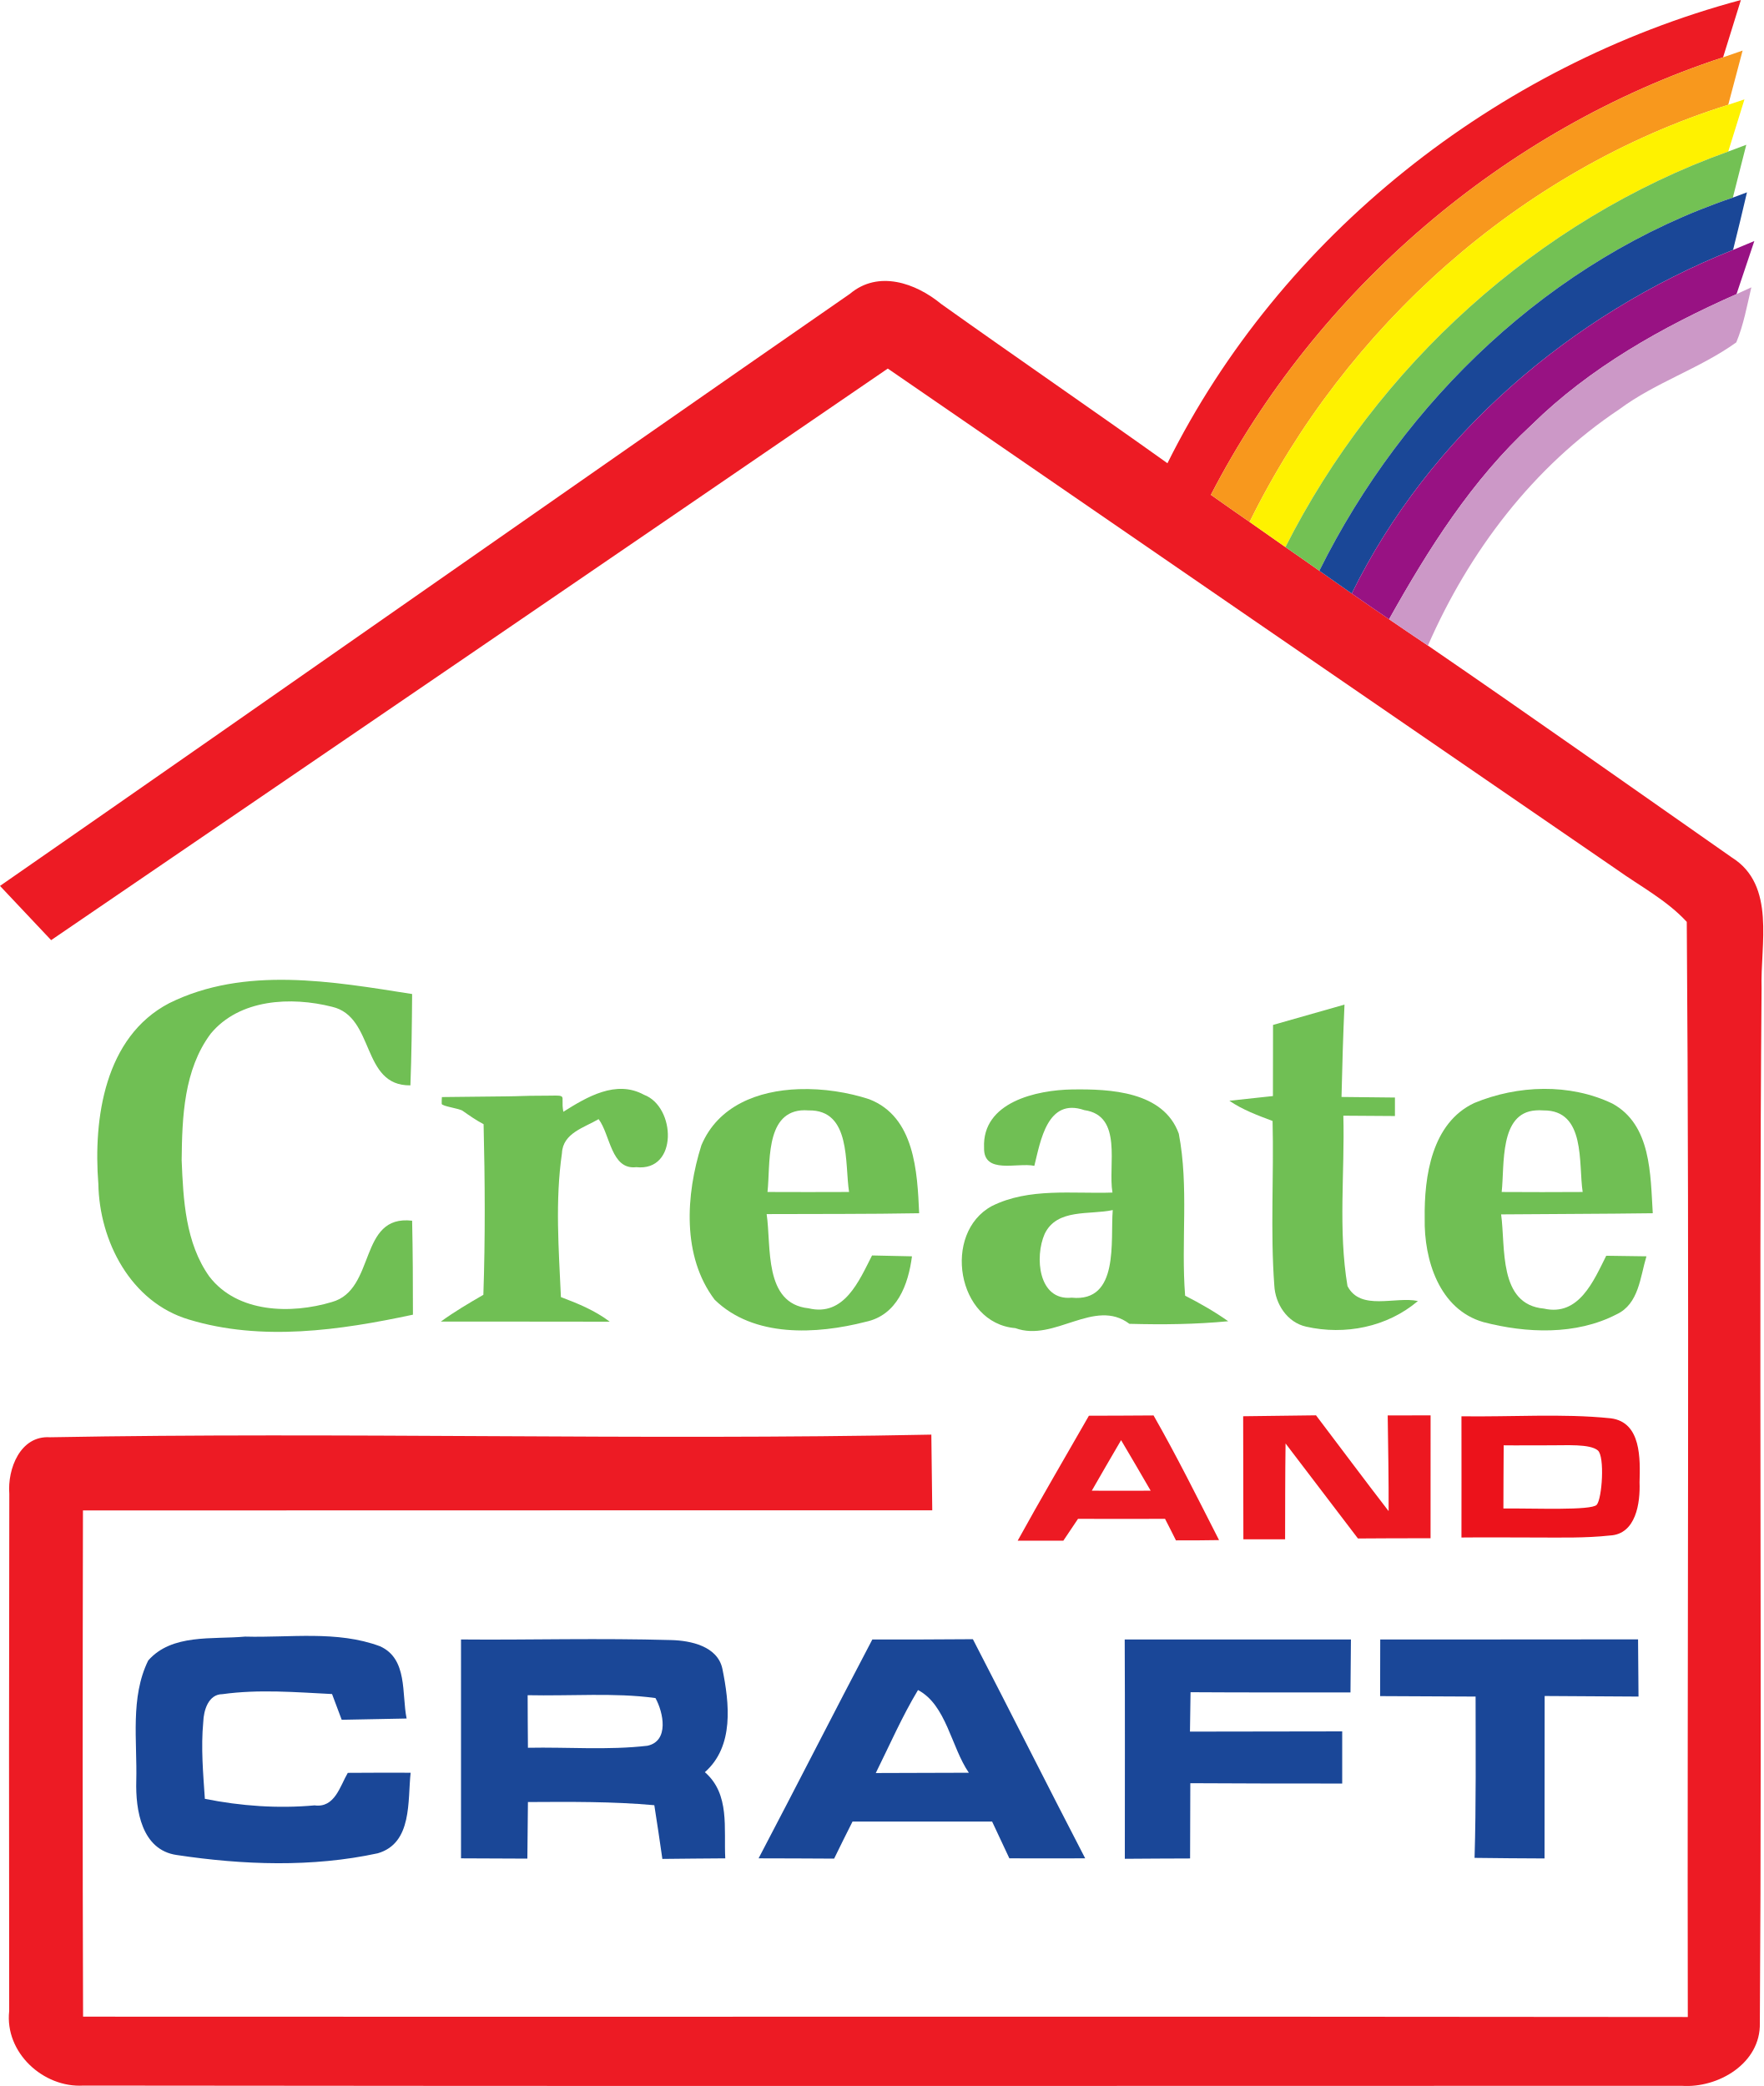
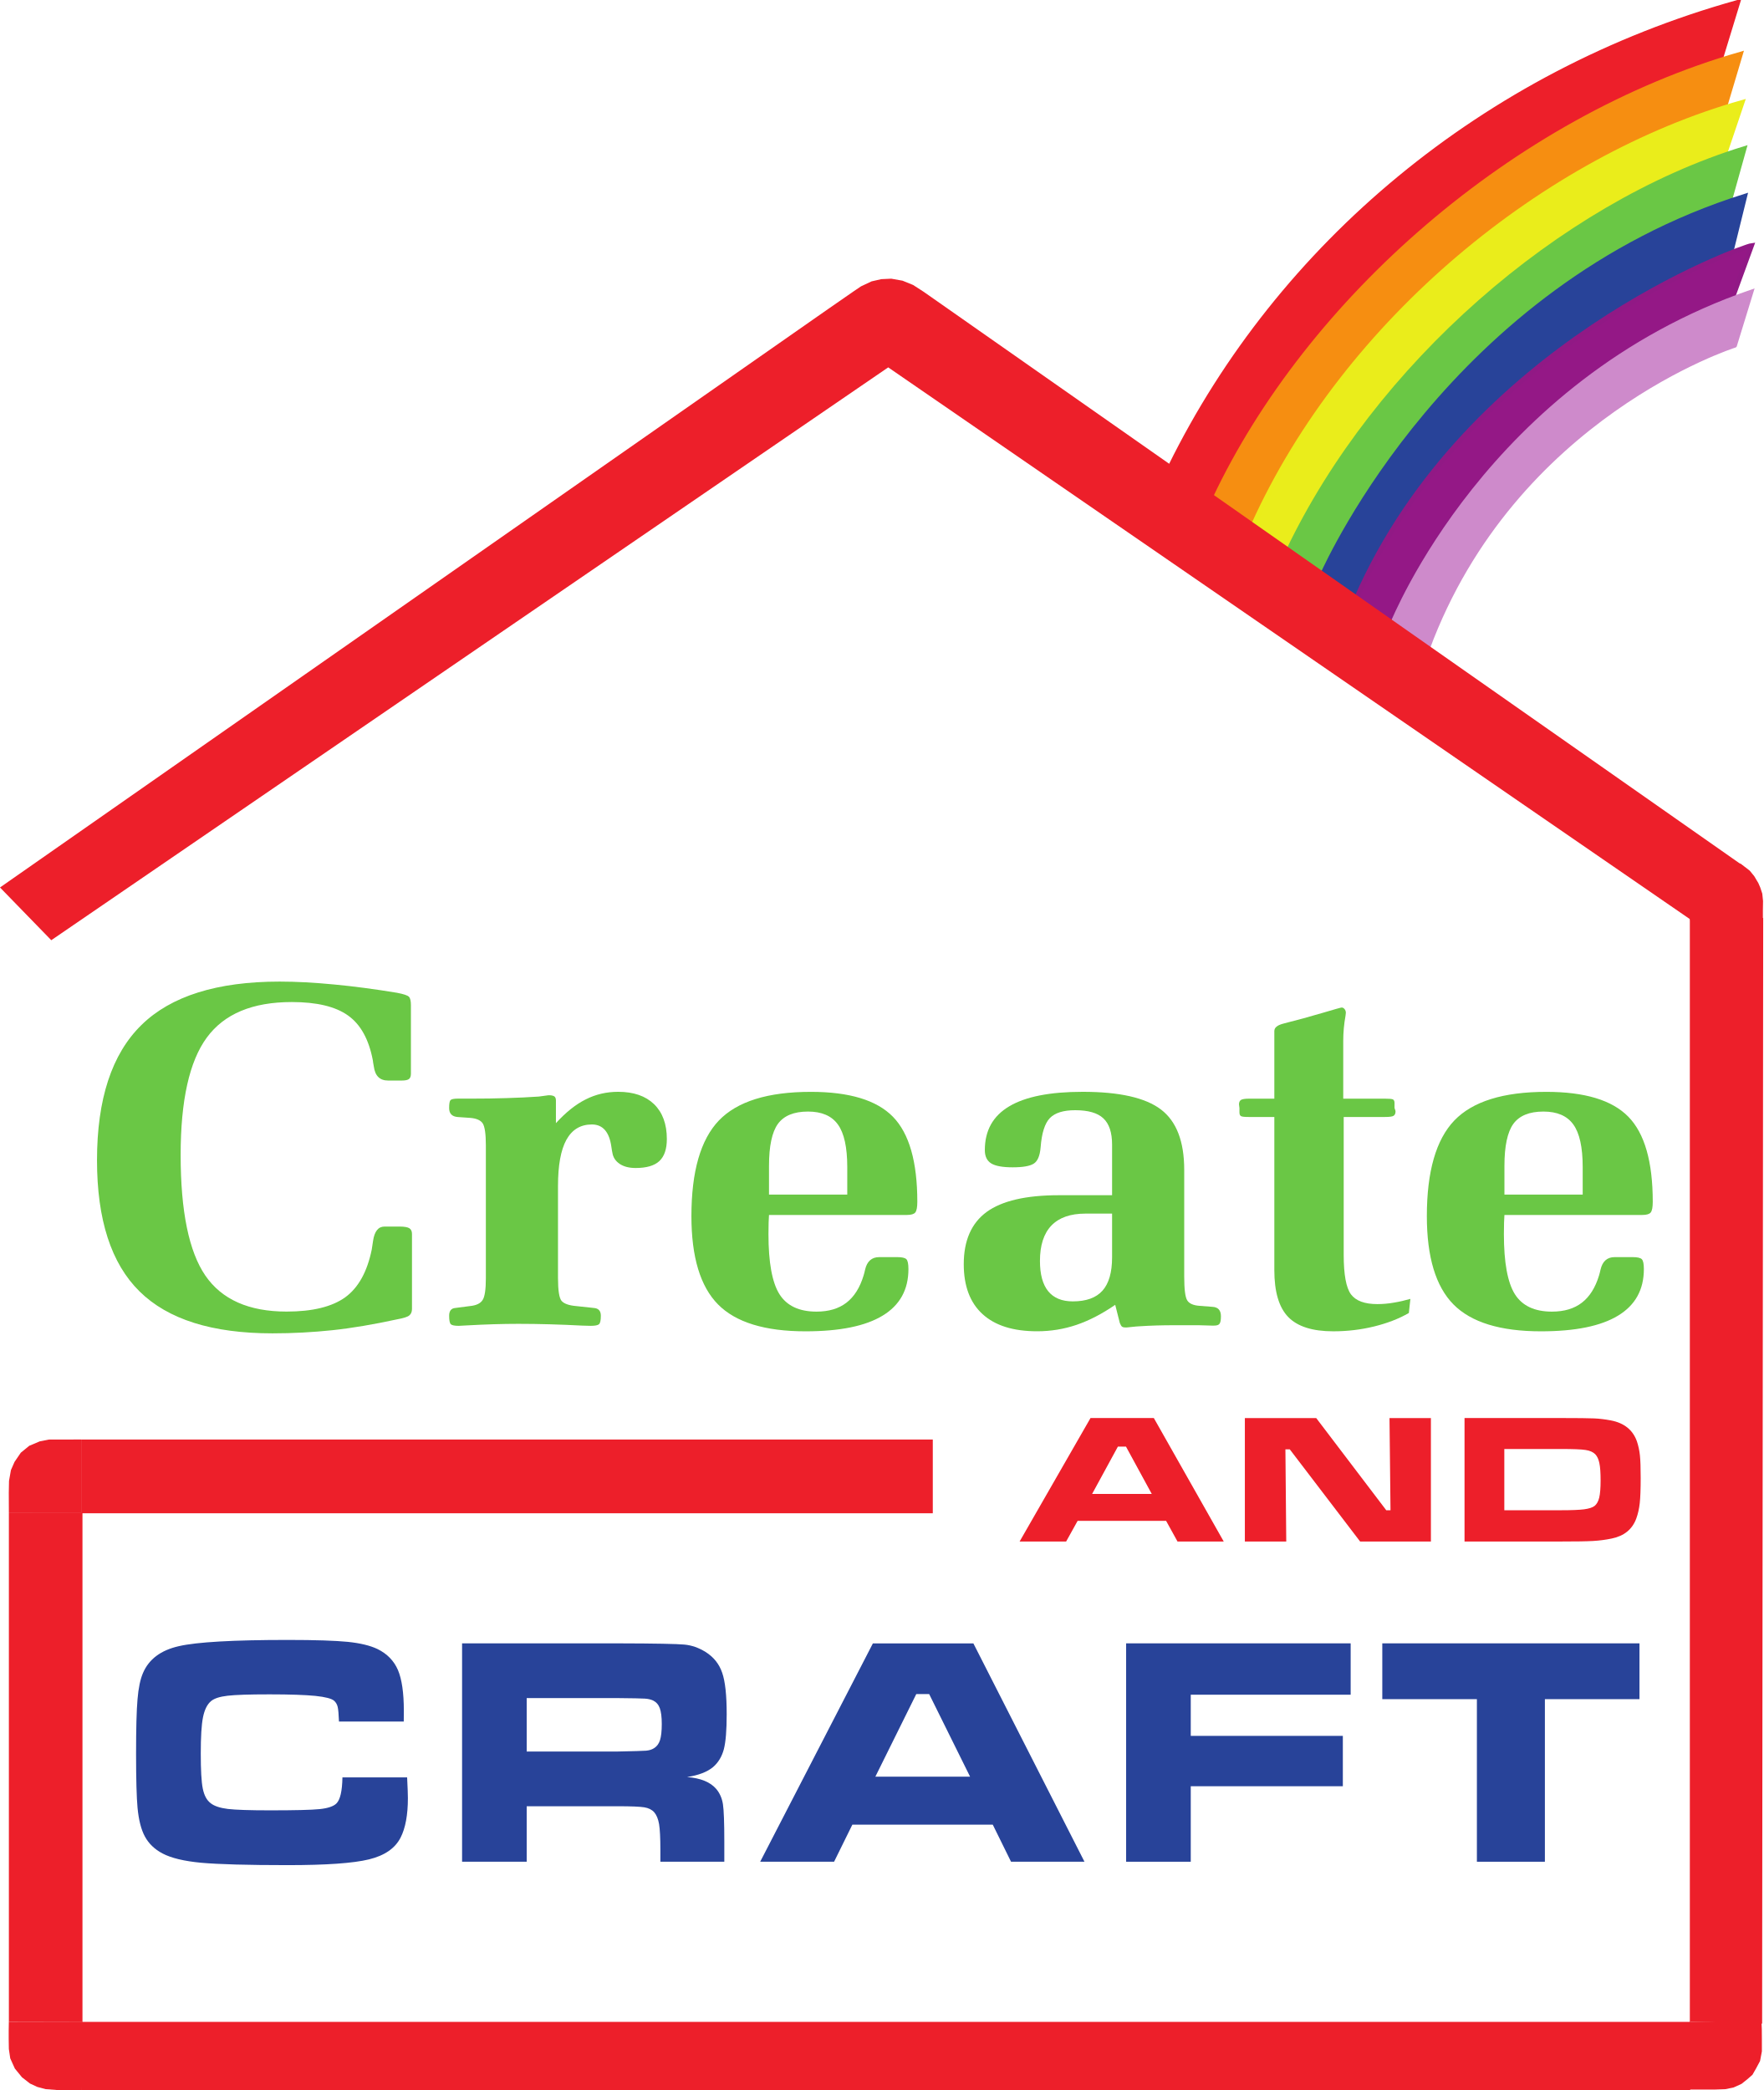
- <svg xmlns="http://www.w3.org/2000/svg" version="1.1" width="191.836" height="226.957" viewBox="0 0 153.469 181.565" id="svg3051">
-   <defs id="defs3113" />
-   <g transform="translate(-332.4656,62.38262)" id="layer1">
-     <path d="m 434.076,-22.063 c 9.85,-19.81 28.62,-34.61 49.91,-40.32 -0.52,1.66 -1.03,3.33 -1.55,4.99 -19.06,6.24 -35.38,20.29 -44.58,38.08 1.12,0.79 2.24,1.58 3.37,2.36 1.04,0.73 2.08,1.46 3.12,2.19 0.99,0.68 1.97,1.37 2.95,2.06 0.71,0.5 2.12,1.49 2.82,1.98 1.08,0.75 2.16,1.5 3.25,2.24 1.12,0.77 2.25,1.53 3.38,2.29 8.87,6.08 17.65,12.29 26.46,18.45 3.85,2.41 2.46,7.6 2.58,11.38 -0.25,30.02 0.05,60.05 -0.15,90.07 0.08,3.5 -3.62,5.68 -6.8,5.46 -46.36,0 -92.73,0.04 -139.1,-0.02 -3.51,0.21 -6.87,-2.88 -6.47,-6.49 -0.02,-15 -0.02,-30.02 0.01,-45.02 -0.17,-2.16 0.95,-5.09 3.54,-4.92 25.57,-0.47 51.14,0.29 76.71,-0.23 0.03,2.2 0.05,4.4 0.08,6.59 -24.64,0.01 -49.28,-0.01 -73.92,0.01 -0.03,14.69 -0.04,29.37 0.01,44.06 46.56,0.03 93.11,-0.03 139.67,0.03 -0.06,-31.77 0.15,-63.56 -0.09,-95.32 -1.74,-1.89 -4.06,-3.1 -6.13,-4.58 -21.15,-14.52 -42.29,-29.04 -63.41,-43.58 -24.26,16.61 -48.53,33.19 -72.82,49.75 -1.48,-1.58 -2.96,-3.15 -4.45,-4.72 24.69,-17.14 49.28,-34.42 73.98,-51.54 2.47,-2.08 5.72,-0.94 7.94,0.89 6.54,4.66 13.16,9.2 19.69,13.86 z" id="path3055" style="fill:#ed1b24" />
-     <path d="m 437.856,-19.313 c 9.2,-17.79 25.52,-31.84 44.58,-38.08 l 1.7,-0.59 c -0.42,1.58 -0.84,3.15 -1.25,4.72 -18.1,5.68 -33.32,19.36 -41.66,36.31 -1.13,-0.78 -2.25,-1.57 -3.37,-2.36 z" id="path3057" style="fill:#f8981d" />
-     <path d="m 441.226,-16.953 c 8.34,-16.95 23.56,-30.63 41.66,-36.31 l 1.41,-0.47 c -0.47,1.51 -0.94,3.03 -1.41,4.54 -16.63,5.95 -30.59,18.71 -38.54,34.43 -1.04,-0.73 -2.08,-1.46 -3.12,-2.19 z" id="path3059" style="fill:#fef200" />
-     <path d="m 444.346,-14.763 c 7.95,-15.72 21.91,-28.48 38.54,-34.43 l 1.57,-0.59 c -0.39,1.54 -0.78,3.07 -1.17,4.6 -15.81,5.34 -28.63,17.66 -35.99,32.48 -0.98,-0.69 -1.96,-1.38 -2.95,-2.06 z" id="path3061" style="fill:#73c154" />
-     <path d="m 447.296,-12.703 c 7.36,-14.82 20.18,-27.14 35.99,-32.48 l 1.23,-0.46 c -0.39,1.67 -0.79,3.34 -1.21,5.01 -14.12,5.64 -26.43,16.17 -33.19,29.91 -0.7,-0.49 -2.11,-1.48 -2.82,-1.98 z" id="path3063" style="fill:#1a4797" />
-     <path d="m 450.116,-10.723 c 6.76,-13.74 19.07,-24.27 33.19,-29.91 0.46,-0.19 1.39,-0.58 1.85,-0.77 -0.52,1.54 -1.04,3.08 -1.55,4.62 -6.48,2.87 -12.76,6.39 -17.84,11.39 -5.19,4.78 -8.98,10.8 -12.4,16.91 -1.09,-0.74 -2.17,-1.49 -3.25,-2.24 z" id="path3065" style="fill:#981283" />
-     <path d="m 483.606,-36.783 1.29,-0.59 c -0.38,1.61 -0.67,3.26 -1.31,4.79 -3.19,2.29 -7.03,3.48 -10.19,5.83 -7.48,4.99 -13.07,12.37 -16.65,20.56 -1.13,-0.76 -2.26,-1.52 -3.38,-2.29 3.42,-6.11 7.21,-12.13 12.4,-16.91 5.08,-5 11.36,-8.52 17.84,-11.39 z" id="path3067" style="fill:#cc98c7" />
-     <path d="m 347.186,24.937 c 6.57,-3.26 14.22,-1.89 21.15,-0.8 -0.02,2.65 -0.05,5.3 -0.15,7.95 -4.31,0.06 -3.06,-5.97 -6.82,-6.84 -3.56,-0.9 -8.05,-0.69 -10.56,2.34 -2.34,3.13 -2.49,7.25 -2.53,11.01 0.14,3.45 0.33,7.21 2.41,10.13 2.45,3.19 7.13,3.28 10.66,2.22 3.88,-1.07 2.28,-7.63 6.99,-7.08 0.06,2.72 0.07,5.45 0.07,8.18 -6.36,1.36 -13.17,2.35 -19.51,0.42 -5.05,-1.51 -7.78,-6.81 -7.87,-11.8 -0.45,-5.7 0.55,-12.8 6.16,-15.73 z" id="path3069" style="fill:#70bf54" />
-     <path d="m 443.266,26.827 c 2.07,-0.59 4.14,-1.18 6.22,-1.77 -0.12,2.68 -0.2,5.36 -0.26,8.04 1.55,0.01 3.1,0.03 4.65,0.05 l 0,1.61 c -1.5,-0.01 -2.99,-0.02 -4.49,-0.03 0.13,4.94 -0.46,9.94 0.36,14.83 1.13,2.2 4.16,0.88 6.13,1.3 -2.67,2.27 -6.35,3 -9.74,2.23 -1.64,-0.37 -2.68,-1.98 -2.76,-3.59 -0.35,-4.76 -0.03,-9.54 -0.15,-14.31 -1.3,-0.49 -2.61,-0.97 -3.76,-1.76 0.94,-0.1 2.84,-0.31 3.79,-0.41 0,-2.07 0,-4.13 0.01,-6.19 z" id="path3071" style="fill:#70bf54" />
-     <path d="m 370.926,33.106 c 0.854,-0.007 1.692,-0.021 2.663,-0.029 0.967,-0.008 2.078,-0.025 3.039,-0.033 0.946,-0.008 1.72,-0.057 2.6,-0.054 2.973,0.008 1.963,-0.278 2.268,1.397 2.05,-1.29 4.59,-2.81 7.02,-1.48 2.77,1.03 2.99,6.7 -0.67,6.3 -2.2,0.26 -2.26,-2.84 -3.28,-4.18 -1.25,0.74 -3.11,1.21 -3.19,2.96 -0.6,4.15 -0.28,8.36 -0.09,12.53 1.49,0.56 2.97,1.17 4.25,2.14 -4.912,0.002 -9.8,-0.018 -14.7,-0.01 1.18,-0.86 2.44,-1.6 3.7,-2.33 0.17,-4.95 0.14,-9.9 0.02,-14.85 -0.315,-0.165 -0.623,-0.351 -0.926,-0.549 -0.303,-0.198 -0.602,-0.407 -0.9,-0.617 -0.074,-0.052 -0.225,-0.103 -0.409,-0.154 -0.184,-0.05 -0.402,-0.099 -0.61,-0.149 -0.209,-0.049 -0.408,-0.099 -0.555,-0.149 -0.148,-0.05 -0.243,-0.101 -0.245,-0.154 -0.006,-0.247 -0.001,-0.303 0.016,-0.59 z" id="path3073" style="fill:#70bf54" />
-     <path d="m 86.906,118.5 c -4.456,0.153 -8.781,1.812 -10.594,6.094 -1.7,5.375 -2.138,12.088 1.438,16.812 4.25,4.15 11.088,3.781 16.438,2.406 3.425,-0.725 4.631,-4.05 5.031,-7.125 -1.438,-0.037 -2.906,-0.069 -4.344,-0.094 -1.4,2.737 -3.019,6.688 -6.906,5.75 -4.912,-0.512 -4.037,-6.737 -4.562,-10.25 C 88.931,132.069 94.475,132.1 100,132 99.8,127.5 99.525,121.506 94.562,119.594 92.289,118.848 89.58,118.408 86.906,118.5 z m 0.219,2.312 c 0.261,-0.026 0.541,-0.021 0.844,0 4.65,-0.087 3.919,5.775 4.406,8.875 -2.95,0.013 -5.925,0.013 -8.875,0 0.328,-2.977 -0.29,-8.48 3.625,-8.875 z" transform="matrix(0.8,0,0,0.8,332.4656,-62.38262)" id="path3075" style="fill:#70bf54" />
-     <path d="m 116.656,118.531 c -3.875,0.062 -9.819,1.369 -9.594,6.344 -0.075,2.95 3.656,1.569 5.469,1.969 0.675,-2.712 1.413,-7.45 5.438,-6.062 4.237,0.6 2.55,6.006 3.062,8.969 -4.362,0.15 -9.075,-0.556 -13.125,1.469 -5.4,2.925 -3.812,12.756 2.562,13.281 4.237,1.562 8.606,-3.344 12.406,-0.469 3.764,0.1 7.175,0.056 10.75,-0.281 -1.488,-1.05 -3.075,-1.956 -4.688,-2.781 -0.463,-5.862 0.425,-11.825 -0.688,-17.625 -1.663,-4.612 -7.469,-4.875 -11.594,-4.812 z m 4.406,13.125 c -0.275,3.325 0.756,10.056 -4.469,9.531 -3.65,0.362 -4.037,-4.463 -2.938,-6.938 1.337,-2.8 4.894,-2.044 7.406,-2.594 z" transform="matrix(0.8,0,0,0.8,332.4656,-62.38262)" id="path3077" style="fill:#70bf54" />
-     <path d="m 167.938,118.469 c -2.587,0.016 -5.188,0.562 -7.531,1.531 -4.65,2.175 -5.469,8 -5.406,12.562 -0.087,4.487 1.575,9.894 6.375,11.281 4.688,1.225 10.088,1.444 14.5,-0.844 2.438,-1.137 2.562,-4.062 3.25,-6.312 -1.462,-0.025 -2.913,-0.05 -4.375,-0.062 -1.363,2.712 -2.969,6.625 -6.781,5.75 -4.987,-0.45 -4.156,-6.688 -4.656,-10.25 5.5,-0.05 10.988,-0.05 16.5,-0.125 -0.263,-4.188 -0.144,-9.625 -4.406,-11.938 -2.319,-1.106 -4.881,-1.609 -7.469,-1.594 z m -0.875,2.344 c 0.264,-0.018 0.537,-0.031 0.844,0 4.65,-0.05 3.806,5.787 4.281,8.875 -2.938,0.025 -5.875,0.013 -8.812,0 0.328,-2.977 -0.274,-8.597 3.688,-8.875 z" transform="matrix(0.8,0,0,0.8,332.4656,-62.38262)" id="path3079" style="fill:#70bf54" />
-     <path d="m 125.5,154 c -2.35,0.025 -4.681,0.019 -7.031,0.031 -2.587,4.525 -5.237,9.031 -7.75,13.594 l 4.969,0 c 0.388,-0.587 1.194,-1.787 1.594,-2.375 3.163,0 6.306,0.013 9.469,0 0.275,0.512 0.925,1.831 1.188,2.344 1.74,0.013 2.96,-0.011 4.688,-0.031 -2.375,-4.65 -4.537,-9.025 -7.125,-13.562 z m -3.531,2.688 c 1.075,1.812 2.156,3.663 3.219,5.5 -2.138,0.013 -4.281,0 -6.406,0 1.05,-1.837 2.125,-3.675 3.188,-5.5 z" transform="matrix(0.8,0,0,0.8,332.4656,-62.38262)" id="path3087" style="fill:#ed1a23" />
-     <path d="m 167.125,154.031 c -2.709,0.023 -5.425,0.1 -8.125,0.062 0,4.4 0.013,8.787 0,13.188 2.65,-0.03 5.399,2.2e-4 8.062,0 2.697,-2.2e-4 5.412,0.075 8.094,-0.219 2.837,-0.138 3.306,-3.556 3.219,-5.781 0.075,-2.55 0.2,-6.544 -3.125,-6.969 -2.7,-0.281 -5.416,-0.305 -8.125,-0.281 z m -3.531,3.219 c 1.712,0.025 3.413,-0.015 5.125,0 1.647,0.014 4.268,-0.181 5.125,0.562 0.76,0.659 0.459,5.228 -0.125,5.906 -0.562,0.653 -6.831,0.369 -10.156,0.406 0,-2.288 0.019,-4.588 0.031,-6.875 z" transform="matrix(0.8,0,0,0.8,332.4656,-62.38262)" id="path3089" style="fill:#ec121b" />
-     <path d="m 440.666,60.887 c 2.11,-0.03 4.23,-0.05 6.34,-0.08 2.11,2.78 4.19,5.58 6.32,8.34 0.01,-2.78 -0.04,-5.55 -0.08,-8.33 0.94,6.2e-4 2.834,-0.004 3.733,-0.007 0,3.55 -0.003,7.147 -0.003,10.697 -2.11,0 -4.22,0 -6.32,0.02 -2.11,-2.75 -4.19,-5.52 -6.3,-8.27 -0.04,2.78 -0.03,5.56 -0.04,8.34 -1.263,0.012 -2.457,-0.004 -3.631,-8e-4 -0.01,-3.52 -0.019,-7.199 -0.019,-10.709 z" id="path3091" style="fill:#ed1820" />
-     <path d="m 345.366,82.147 c 2.06,-2.35 5.61,-1.82 8.43,-2.08 3.9,0.11 8.01,-0.55 11.74,0.84 2.44,1.09 1.88,4.14 2.32,6.29 -1.88,0.04 -3.76,0.07 -5.65,0.11 -0.21,-0.56 -0.63,-1.68 -0.84,-2.24 -3.18,-0.16 -6.38,-0.43 -9.54,0.01 -1.23,0 -1.64,1.43 -1.67,2.43 -0.21,2.22 -0.01,4.46 0.14,6.68 3.14,0.63 6.36,0.86 9.55,0.57 1.76,0.24 2.21,-1.67 2.89,-2.83 1.82,-0.01 3.65,-0.02 5.47,-0.01 -0.27,2.44 0.17,6.13 -2.86,7.01 -5.72,1.24 -11.73,1.02 -17.5,0.15 -3.06,-0.44 -3.59,-3.92 -3.52,-6.45 0.09,-3.47 -0.54,-7.27 1.04,-10.48 z" id="path3097" style="fill:#1a4798" />
-     <path d="m 61.562,178.344 c -3.805,0.02 -7.606,0.069 -11.406,0.031 -0.013,7.938 0.013,15.875 0,23.812 2.413,0.013 4.806,0.019 7.219,0.031 0.025,-2.062 0.037,-4.106 0.062,-6.156 4.588,-0.025 9.175,-0.069 13.75,0.344 0.3,1.938 0.6,3.881 0.875,5.844 2.275,-0.037 4.556,-0.037 6.844,-0.062 -0.175,-3.237 0.544,-6.975 -2.219,-9.375 3.2,-2.825 2.669,-7.475 1.906,-11.25 -0.525,-2.462 -3.456,-3.075 -5.594,-3.125 -3.806,-0.106 -7.633,-0.114 -11.438,-0.094 z m 2.812,6.062 c 2.322,-0.011 4.631,0.025 6.938,0.344 0.863,1.562 1.512,4.675 -0.875,5.188 -4.312,0.5 -8.675,0.131 -13,0.219 -0.013,-1.9 -0.031,-3.819 -0.031,-5.719 2.319,0.05 4.647,-0.02 6.969,-0.031 z" transform="matrix(0.8,0,0,0.8,332.4656,-62.38262)" id="path3099" style="fill:#1a4797" />
-     <path d="m 105.844,178.344 c -3.65,0.025 -7.287,0.044 -10.938,0.031 -4.162,7.912 -8.213,15.887 -12.375,23.812 2.737,0.013 5.481,0.006 8.219,0.031 0.662,-1.363 1.325,-2.694 2,-4.031 l 15.188,0 c 0.625,1.337 1.25,2.663 1.875,4 2.75,0 5.5,0.013 8.25,0 -4.112,-7.925 -8.119,-15.919 -12.219,-23.844 z M 99.875,183.875 c 3.087,1.625 3.606,6.2 5.531,9 -3.375,0.025 -6.75,0.006 -10.125,0.031 1.5,-3.025 2.856,-6.144 4.594,-9.031 z" transform="matrix(0.8,0,0,0.8,332.4656,-62.38262)" id="path3101" style="fill:#1a4797" />
-     <path d="m 430.356,80.317 c 6.56,0 13.13,0 19.69,0 -0.01,1.54 -0.03,3.07 -0.04,4.61 -4.64,0 -9.28,0.01 -13.92,-0.02 -0.02,1.14 -0.03,2.29 -0.05,3.43 4.42,-0.01 8.84,-0.01 13.25,-0.02 0,1.51 0,3.02 0,4.54 -4.4,0 -8.81,0 -13.22,-0.03 -0.01,2.18 -0.01,4.37 -0.02,6.55 -1.89,0.01 -3.78,0.01 -5.68,0.03 0,-6.37 0.02,-12.73 -0.01,-19.09 z" id="path3103" style="fill:#1a4798" />
-     <path d="m 452.586,85.247 c 0,-1.65 0,-3.29 0.01,-4.93 7.48,-0.01 14.96,0.01 22.44,-0.01 0.01,1.66 0.03,3.32 0.04,4.98 -2.72,-0.02 -5.44,-0.03 -8.17,-0.05 0,4.71 0,9.43 -0.01,14.14 -2.03,-0.01 -4.06,-0.02 -6.09,-0.05 0.14,-4.68 0.09,-9.36 0.09,-14.04 -2.77,-0.02 -5.54,-0.02 -8.31,-0.04 z" id="path3105" style="fill:#1a4798" />
+ <svg xmlns="http://www.w3.org/2000/svg" height="711.22" width="600" version="1.1">
+   <defs />
+   <g transform="translate(48.66077,534.4186)">
+     <path fill-rule="nonzero" fill="#6ac745" d="m91.533-114.49,0,25.511c0,0.965-0.313,1.722-0.939,2.217-0.6,0.496-1.982,0.913-4.095,1.304-8.06,1.748-15.416,3-22.068,3.704-6.652,0.704-13.46,1.069-20.398,1.069-20.477,0-35.554-4.747-45.205-14.269-9.652-9.495-14.477-24.39-14.477-44.631,0-20.816,5.034-36.154,15.103-46.014,10.043-9.86,25.746-14.79,47.057-14.79,5.634,0,11.843,0.339,18.573,0.991,6.73,0.626,13.851,1.591,21.338,2.817,2.296,0.443,3.652,0.887,4.095,1.383,0.443,0.47,0.652,1.435,0.652,2.817v23.32c0,0.861-0.209,1.461-0.652,1.826-0.443,0.339-1.252,0.522-2.426,0.522h-4.695c-2.817,0-4.434-1.591-4.852-4.8-0.183-0.939-0.287-1.643-0.339-2.113-1.356-7.121-4.174-12.208-8.451-15.234-4.278-3.052-10.643-4.565-19.12-4.565-13.382,0-23.007,4.017-28.928,12.103-5.921,8.06-8.895,21.364-8.895,39.936,0,19.172,2.817,32.867,8.399,41.032,5.608,8.165,14.816,12.26,27.65,12.26,8.843,0,15.495-1.643,19.981-4.878,4.46-3.261,7.46-8.686,8.999-16.225,0.104-0.704,0.261-1.669,0.443-2.921,0.47-3.261,1.774-4.904,3.887-4.904h5.217c1.591,0,2.661,0.209,3.261,0.574,0.6,0.391,0.887,1.043,0.887,1.956" />
+     <path fill-rule="nonzero" fill="#6ac745" d="m116.67-99.495,0-45.231c0-3.834-0.365-6.313-1.069-7.408-0.704-1.069-2.165-1.722-4.33-1.878l-4.174-0.287c-1.956-0.157-2.921-1.174-2.921-3.052,0-1.487,0.157-2.374,0.47-2.713,0.339-0.313,1.148-0.496,2.452-0.496h4.513c4.304,0,8.347-0.052,12.156-0.183,3.834-0.104,7.46-0.287,10.93-0.522l3.261-0.443h0.522c0.756,0.052,1.304,0.209,1.591,0.47,0.287,0.261,0.443,0.704,0.443,1.33v7.695c3.365-3.678,6.73-6.391,10.147-8.086,3.391-1.722,7.069-2.582,11.034-2.582,5.243,0,9.312,1.409,12.208,4.2,2.895,2.817,4.356,6.782,4.356,11.869,0,3.443-0.861,5.921-2.556,7.513-1.696,1.565-4.382,2.348-8.06,2.348-2.243,0-4.043-0.47-5.452-1.409-1.409-0.965-2.217-2.217-2.452-3.73-0.13-0.548-0.235-1.252-0.365-2.139-0.704-5.008-2.921-7.539-6.626-7.539-3.861,0-6.756,1.748-8.686,5.243-1.904,3.495-2.843,8.712-2.843,15.703v31.328c0,4.226,0.417,6.834,1.226,7.773,0.835,0.939,2.478,1.539,4.904,1.748l4.617,0.496c0.365,0.052,0.835,0.104,1.435,0.157,1.591,0.104,2.4,0.991,2.4,2.635,0,1.565-0.209,2.53-0.626,2.895-0.417,0.365-1.356,0.548-2.817,0.548-0.417,0-1.383-0.026-2.921-0.078-7.434-0.391-14.686-0.6-21.755-0.6-5.426,0-11.164,0.183-17.242,0.522-1.591,0.104-2.582,0.157-3,0.157-1.409,0-2.322-0.183-2.687-0.548-0.391-0.365-0.574-1.33-0.574-2.895,0-1.643,0.704-2.53,2.113-2.635,0.417-0.052,0.809-0.104,1.174-0.157l3.808-0.496c2.113-0.209,3.548-0.887,4.278-2.035,0.756-1.122,1.122-3.626,1.122-7.486" />
+     <path fill-rule="nonzero" fill="#6ac745" d="m213.02-127.91,26.633,0,0-9.364c0-6.73-1.069-11.556-3.182-14.477-2.113-2.948-5.504-4.408-10.173-4.408-4.826,0-8.217,1.409-10.251,4.2-2.009,2.791-3.026,7.565-3.026,14.295v9.756zm0,6.939c-0.052,0.809-0.104,1.696-0.13,2.608-0.026,0.913-0.052,2.217-0.052,3.913,0,9.652,1.252,16.46,3.73,20.425,2.504,3.965,6.704,5.947,12.625,5.947,4.174,0,7.565-1.017,10.199-3.052,2.635-2.035,4.565-5.113,5.817-9.234,0.157-0.522,0.339-1.2,0.522-2.035,0.652-2.791,2.243-4.226,4.8-4.226h6.13c1.591,0,2.635,0.235,3.104,0.704,0.47,0.47,0.704,1.591,0.704,3.365,0,7.017-2.921,12.286-8.765,15.834-5.869,3.574-14.608,5.347-26.268,5.347-13.799,0-23.737-3.052-29.763-9.156-6.026-6.104-9.052-16.121-9.052-30.05,0-15.181,3.13-26.033,9.338-32.528,6.234-6.495,16.668-9.756,31.302-9.756,13.095,0,22.407,2.817,27.937,8.478s8.295,15.312,8.295,28.954c0,1.852-0.235,3.052-0.704,3.626-0.443,0.548-1.409,0.835-2.843,0.835h-46.927" />
+     <path fill-rule="nonzero" fill="#6ac745" d="m329.77-121.43-9.104,0c-5.087,0-8.921,1.356-11.53,4.043-2.608,2.713-3.913,6.73-3.913,12.051,0,4.591,0.939,8.034,2.817,10.33,1.878,2.296,4.669,3.443,8.347,3.443,4.591,0,7.956-1.226,10.121-3.652s3.261-6.208,3.261-11.321v-14.895zm1.069,31.041c-4.487,3.078-8.869,5.347-13.147,6.808-4.304,1.461-8.765,2.191-13.408,2.191-8.139,0-14.321-1.93-18.599-5.843-4.252-3.887-6.391-9.547-6.391-16.981,0-8.06,2.608-13.982,7.799-17.79,5.217-3.782,13.382-5.686,24.546-5.686h18.129v-17.242c0-4.095-0.991-7.069-2.974-8.921-1.956-1.852-5.165-2.765-9.573-2.765-4.017,0-6.886,0.887-8.634,2.687-1.722,1.8-2.765,5.113-3.13,9.886-0.235,2.895-1.017,4.774-2.348,5.608-1.304,0.835-3.704,1.252-7.173,1.252-3.417,0-5.869-0.443-7.304-1.33-1.435-0.887-2.165-2.4-2.165-4.513,0-6.678,2.765-11.634,8.321-14.921,5.53-3.287,13.851-4.93,24.989-4.93,12.469,0,21.364,2.009,26.633,6.026,5.269,4.017,7.904,10.851,7.904,20.503v36.284c0,4.356,0.339,7.069,1.017,8.139,0.652,1.096,2.061,1.722,4.174,1.878l4.408,0.339c1.93,0.104,2.895,1.174,2.895,3.208,0,1.304-0.157,2.165-0.496,2.582-0.313,0.417-0.939,0.6-1.878,0.6h-0.704l-4.487-0.13h-8.191c-4.121,0-8.139,0.104-12.025,0.365-0.652,0.052-1.017,0.078-1.148,0.078l-3.078,0.313h-0.522c-0.548,0-0.913-0.104-1.148-0.287-0.235-0.183-0.47-0.6-0.73-1.226l-1.565-6.182" />
+     <path fill-rule="nonzero" fill="#6ac745" d="m384.98-102.22,0-52.092-8.608,0c-1.461,0-2.374-0.078-2.713-0.287-0.365-0.183-0.548-0.6-0.548-1.278v-1.461c0-0.157-0.026-0.365-0.078-0.626-0.052-0.235-0.078-0.443-0.078-0.626,0-0.704,0.209-1.2,0.652-1.513,0.443-0.287,1.356-0.443,2.765-0.443h8.608v-23.007c0-0.6,0.261-1.096,0.756-1.513,0.496-0.417,1.356-0.783,2.582-1.096,4.356-1.096,8.66-2.269,12.886-3.522s6.443-1.878,6.678-1.878c0.365,0,0.678,0.157,0.991,0.522,0.287,0.339,0.443,0.783,0.443,1.278,0,0.157-0.052,0.47-0.104,0.965-0.522,2.843-0.783,5.713-0.783,8.608v19.642h14.164c1.409,0,2.322,0.078,2.713,0.235,0.365,0.183,0.574,0.574,0.574,1.226v1.565c0,0.183,0.052,0.391,0.183,0.678,0.104,0.261,0.157,0.496,0.157,0.652,0,0.652-0.209,1.148-0.6,1.435-0.417,0.313-1.435,0.443-3.026,0.443h-14.008v46.901c0,6.756,0.835,11.243,2.478,13.46,1.669,2.217,4.643,3.313,8.973,3.313,1.826,0,3.704-0.157,5.608-0.496,1.93-0.313,3.808-0.756,5.634-1.278l-0.522,4.8c-3.417,1.982-7.382,3.495-11.843,4.591-4.487,1.096-9.104,1.643-13.877,1.643-7.069,0-12.182-1.617-15.338-4.878-3.156-3.261-4.721-8.582-4.721-15.964" />
+     <path fill-rule="nonzero" fill="#6ac745" d="m463.28-127.91,26.633,0,0-9.364c0-6.73-1.069-11.556-3.182-14.477-2.113-2.948-5.504-4.408-10.173-4.408-4.826,0-8.217,1.409-10.251,4.2-2.009,2.791-3.026,7.565-3.026,14.295v9.756zm0,6.939c-0.052,0.809-0.104,1.696-0.13,2.608-0.026,0.913-0.052,2.217-0.052,3.913,0,9.652,1.252,16.46,3.73,20.425,2.504,3.965,6.704,5.947,12.625,5.947,4.174,0,7.565-1.017,10.199-3.052,2.635-2.035,4.565-5.113,5.817-9.234,0.157-0.522,0.339-1.2,0.522-2.035,0.652-2.791,2.243-4.226,4.8-4.226h6.13c1.591,0,2.635,0.235,3.104,0.704,0.47,0.47,0.704,1.591,0.704,3.365,0,7.017-2.921,12.286-8.765,15.834-5.869,3.574-14.608,5.347-26.268,5.347-13.799,0-23.737-3.052-29.763-9.156-6.026-6.104-9.052-16.121-9.052-30.05,0-15.181,3.13-26.033,9.338-32.528,6.234-6.495,16.668-9.756,31.302-9.756,13.095,0,22.407,2.817,27.937,8.478s8.295,15.312,8.295,28.954c0,1.852-0.235,3.052-0.704,3.626-0.443,0.548-1.409,0.835-2.843,0.835h-46.927" />
+     <path fill-rule="nonzero" fill="#284399" d="m67.864,70.415,22.016,0c0.183,3.626,0.261,5.973,0.261,7.043,0,5.739-0.835,10.225-2.478,13.434-1.852,3.652-5.426,6.13-10.773,7.434-5.321,1.304-14.529,1.956-27.65,1.956-13.773,0-23.581-0.287-29.424-0.809-5.844-0.545-10.252-1.615-13.2-3.18-2.661-1.408-4.643-3.313-5.947-5.712-1.304-2.374-2.139-5.661-2.53-9.86-0.313-3.365-0.496-9.469-0.496-18.286,0-8.608,0.157-14.816,0.496-18.625,0.313-3.808,0.939-6.782,1.852-8.895,2.009-4.721,6.078-7.773,12.234-9.156,6.13-1.409,18.52-2.113,37.145-2.113,9.312,0,16.094,0.235,20.32,0.652,4.252,0.443,7.617,1.252,10.121,2.452,3.287,1.617,5.582,3.991,6.939,7.121,1.33,3.13,2.009,7.747,2.009,13.851,0,0.339-0.026,1.565-0.026,3.704h-22.042c-0.104-2.478-0.235-4.147-0.443-4.982-0.183-0.835-0.6-1.539-1.2-2.087-0.835-0.756-2.974-1.304-6.391-1.669-3.443-0.339-8.634-0.522-15.599-0.522-6.886,0-11.634,0.157-14.295,0.47-2.661,0.313-4.513,0.913-5.608,1.826-1.304,1.096-2.217,2.921-2.739,5.504s-0.756,6.704-0.756,12.338c0,5.608,0.209,9.599,0.678,11.895,0.47,2.322,1.33,3.965,2.661,4.982,1.226,0.991,3.182,1.643,5.895,1.982,2.713,0.313,7.486,0.47,14.321,0.47,8.451,0,14.086-0.13,16.877-0.417,2.817-0.287,4.721-0.939,5.713-1.904,1.304-1.278,1.982-4.252,2.061-8.895" />
+     <path fill-rule="nonzero" fill="#284399" d="m130.57,61.616,30.989,0c5.4-0.104,8.634-0.209,9.678-0.287,1.043-0.104,1.93-0.365,2.687-0.861,0.965-0.6,1.617-1.513,2.009-2.713,0.391-1.226,0.6-3.052,0.6-5.504,0-2.4-0.235-4.2-0.678-5.4-0.443-1.2-1.2-2.061-2.296-2.608-0.783-0.339-1.722-0.574-2.791-0.626-1.096-0.078-4.174-0.13-9.26-0.183h-30.937v18.181zm-21.99,37.51,0-74.316,53.187,0c12.521,0.026,20.007,0.183,22.485,0.417,2.478,0.235,4.852,1.069,7.173,2.504,2.739,1.722,4.643,4.069,5.66,7.069,1.043,2.974,1.539,7.695,1.539,14.112,0,5.4-0.313,9.391-0.965,11.921-0.678,2.53-1.904,4.565-3.704,6.104-1.956,1.617-4.878,2.765-8.817,3.365,4.643,0.365,7.956,1.722,9.964,4.095,1.174,1.409,1.93,3.13,2.243,5.139,0.313,2.035,0.47,6.26,0.47,12.677v6.912h-21.755v-3.965c0-4.147-0.157-7.095-0.443-8.843-0.313-1.774-0.861-3.104-1.669-4.043-0.809-0.887-1.93-1.435-3.365-1.669-1.435-0.235-4.434-0.365-8.973-0.365h-31.041v18.886h-21.99" />
+     <path fill-rule="nonzero" fill="#284399" d="m281.45,70.183-13.929-28.12-4.382,0-13.929,28.12,32.241,0zm13.929,28.928-6.208-12.599-47.788,0-6.208,12.599-25.146,0,38.345-74.29,34.197,0,37.797,74.29-24.989,0z" />
+     <path fill-rule="nonzero" fill="#284399" d="m334.55,24.808,76.403,0,0,17.477-54.413,0,0,14.008,51.753,0,0,17.138-51.753,0,0,25.694-21.99,0,0-74.316z" />
+     <path fill-rule="nonzero" fill="#284399" d="m421.72,24.808,87.515,0,0,18.99-32.189,0,0,55.326-23.137,0,0-55.326-32.189,0,0-18.99z" />
+     <path fill-rule="nonzero" fill="#ed1f2a" d="m343.27-26.042-8.765-16.094-2.765,0-8.765,16.094,20.294,0zm8.765,16.199-3.887-7.043-30.102,0-3.913,7.043-15.834,0,24.129-42.023,21.546,0,23.79,42.023-15.729,0z" />
+     <path fill-rule="nonzero" fill="#ed1f2a" d="m374.95-51.856,24.285,0,23.842,31.38,1.435,0-0.339-31.38,14.086,0,0,42.023-24.076,0-23.946-31.38-1.487,0,0.287,31.38-14.086,0,0-42.023z" />
+     <path fill-rule="nonzero" fill="#ed1f2a" d="m463.24-20.489,19.303,0c3.548,0,6.156-0.104,7.852-0.313,1.669-0.235,2.843-0.6,3.548-1.148,0.73-0.574,1.278-1.539,1.591-2.817,0.313-1.304,0.47-3.261,0.47-5.869s-0.13-4.565-0.417-5.869c-0.261-1.33-0.73-2.322-1.383-3.026-0.756-0.756-1.852-1.252-3.287-1.461-1.435-0.235-4.278-0.339-8.504-0.339h-19.172v20.842zm-13.538,10.643,0-42.023,32.711,0c5.817,0,9.625,0.052,11.425,0.13,1.8,0.078,3.678,0.313,5.634,0.678,4.539,0.861,7.513,3.235,8.895,7.147,0.496,1.487,0.835,3.052,1.017,4.747,0.183,1.696,0.261,4.252,0.261,7.695,0,3.756-0.104,6.599-0.313,8.53-0.209,1.904-0.6,3.678-1.174,5.243-1.356,3.704-4.147,5.973-8.373,6.834-1.956,0.417-4.069,0.704-6.313,0.835-2.243,0.13-5.921,0.183-11.034,0.183h-32.737" />
+     <path fill-rule="nonzero" fill="#ed1f2a" d="m542.67-533.6c-86.315,24.076-155.99,82.716-193,157.89l14.816,10.408c29.346-63.23,99.462-126.04,172.24-148.84l5.947-19.459z" />
+     <path stroke-linejoin="miter" d="m542.67-533.6c-86.315,24.076-155.99,82.716-193,157.89l14.816,10.408c29.346-63.23,99.462-126.04,172.24-148.84l5.947-19.459z" stroke="#ed1f2a" stroke-linecap="butt" stroke-miterlimit="10" stroke-dasharray="none" stroke-width="1.643" fill="none" />
+     <path fill-rule="nonzero" fill="#f68e11" d="m538.11-497.71c-69.934,22.642-132.69,80.238-160.21,142.14l-13.199-9.025c32.006-67.847,102.02-129.25,178.87-151.37l-5.452,18.26z" />
+     <path stroke-linejoin="miter" d="m538.11-497.71c-69.934,22.642-132.69,80.238-160.21,142.14l-13.199-9.025c32.006-67.847,102.02-129.25,178.87-151.37l-5.452,18.26z" stroke="#f68e11" stroke-linecap="butt" stroke-miterlimit="10" stroke-dasharray="none" stroke-width="1.643" fill="none" />
+     <path fill-rule="nonzero" fill="#eaed1b" d="m538.11-481.73c-56.761,18.233-123.9,78.438-147.8,134.55l-12.416-8.608c31.511-69.699,99.593-124.87,166.24-143.75l-6.026,17.816z" />
+     <path stroke-linejoin="miter" d="m538.11-481.73c-56.761,18.233-123.9,78.438-147.8,134.55l-12.416-8.608c31.511-69.699,99.593-124.87,166.24-143.75l-6.026,17.816z" stroke="#eaed1a" stroke-linecap="butt" stroke-miterlimit="10" stroke-dasharray="none" stroke-width="1.643" fill="none" />
+     <path stroke-linejoin="miter" d="m539.73-465.99c-50.527,17.503-109.53,64.274-138.15,126.83l-11.764-7.93c29.946-62.578,92.289-117.36,155-136.71l-5.008,17.894" fill-rule="nonzero" stroke="#6ac745" stroke-linecap="butt" stroke-miterlimit="10" stroke-dasharray="none" stroke-width="1.643" fill="#6ac745" />
+     <path stroke-linejoin="miter" d="m540.43-448.63c-17.842,8.191-90.15,36.023-126.96,118.06l-12.025-8.452c2.243-4.747,44.214-97.323,143.6-128.6l-4.617,18.677" fill-rule="nonzero" stroke="#284399" stroke-linecap="butt" stroke-miterlimit="10" stroke-dasharray="none" stroke-width="1.643" fill="#284399" />
+     <path stroke-linejoin="miter" d="m540.66-432.81c-73.795,28.511-108.77,92.915-115.97,110.16l-11.738-8.217c38.032-86.524,131.65-119.65,134.42-119.99l-6.626,18.129" fill-rule="nonzero" stroke="#911985" stroke-linecap="butt" stroke-miterlimit="10" stroke-dasharray="none" stroke-width="1.643" fill="#941886" />
+     <path fill-rule="nonzero" fill="#ce8acb" d="m541.58-416.91s-75.203,23.868-104.57,103.32l-11.764-8.739c0.678-1.122,32.606-81.829,121.9-112.64l-5.556,18.051z" />
+     <path stroke-linejoin="miter" d="m541.58-416.91s-75.203,23.868-104.57,103.32l-11.764-8.739c0.678-1.122,32.606-81.829,121.9-112.64l-5.556,18.051z" stroke="#ce8acb" stroke-linecap="butt" stroke-miterlimit="10" stroke-dasharray="none" stroke-width="1.643" fill="none" />
+     <path d="m-21.042-19.458,289.8,0,0-25.094-289.8,0,0,25.094z" fill-rule="nonzero" fill="#ed1f2a" />
+     <path fill-rule="nonzero" fill="#ed1f2a" d="m550.97,154.21-24.598-0.704,0-375.7,12.729,0,8.008,0.104,4.226,0.052-0.365,376.25z" />
+     <path d="m-45.64,153.59,25.042,0,0-173.34-25.042,0,0,173.34z" fill-rule="nonzero" fill="#ed1f2a" />
+     <path d="m526.51,176.81-547.29,0,0-23.19,547.29,0,0,23.19z" fill-rule="nonzero" fill="#ed1f2a" />
+     <path fill-rule="nonzero" fill="#ed1f2a" d="m526.29,153.54,24.468,0.078,0.104,2.504,0.026,3.443,0,4.095-0.626,3.287-1.356,2.53-1.226,2.139-1.722,1.513-2.009,1.591-2.635,1.2-2.843,0.6-3.574,0.13-5.087,0-3.782,0" />
+     <path fill-rule="nonzero" fill="#ed1f2a" d="m526.32-221.37,17.164-19.225,2.061,1.513,1.226,0.965,1.513,1.852,1.409,2.374,0.652,1.513,0.678,2.061,0.261,2.53-0.052,3.052,0,3.365" />
+     <path fill-rule="nonzero" fill="#ed1f2a" d="m544.64-239.69-278.98-195.43-3.6-2.322-3.6-1.461-3.834-0.678-3.391,0.157-3.313,0.756-3.6,1.696-2.504,1.696-8.66,6-281.82,196.86,17.451,17.946,284.8-194.93,273.68,188.36,17.373-18.651z" />
+     <path fill-rule="nonzero" fill="#ed1f2a" d="m-21.045-19.68,0-24.885-11.06,0.026-3,0.6-3.6,1.513-2.869,2.348-2.139,3.13-1.226,2.791-0.652,3.678-0.078,3.965,0.026,6.756,24.598,0.078z" />
+     <path fill-rule="nonzero" fill="#ed1f2a" d="m-20.632,153.53-0.157,23.268-8.634,0-3.704-0.287-2.843-0.756-2.478-1.148-2.739-2.139-2.426-2.974-1.565-3.469-0.47-3.182-0.052-3.469,0-2.895,0.052-2.895" />
  </g>
</svg>
